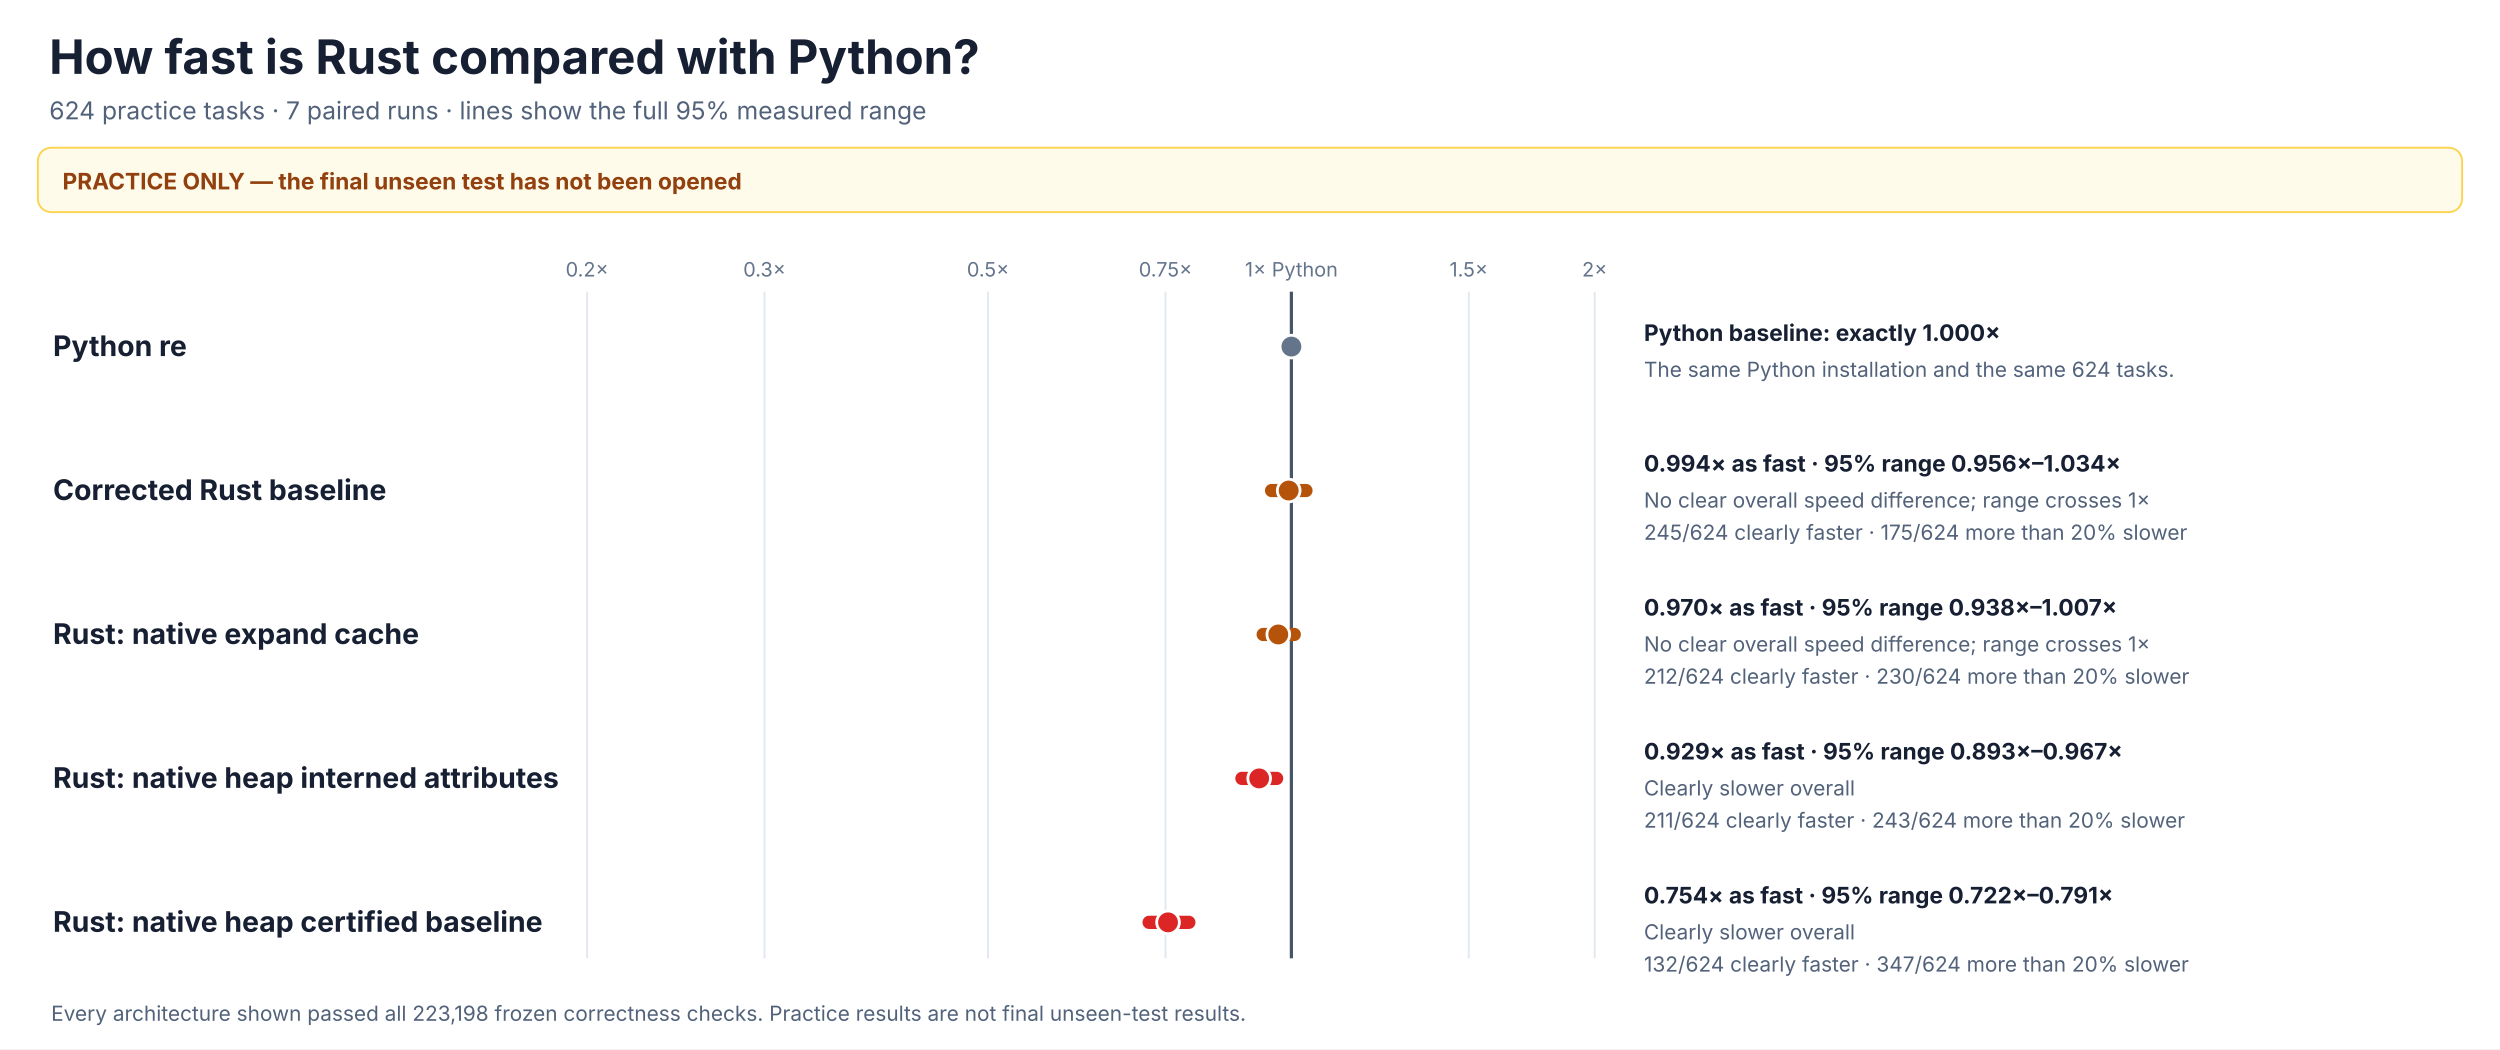
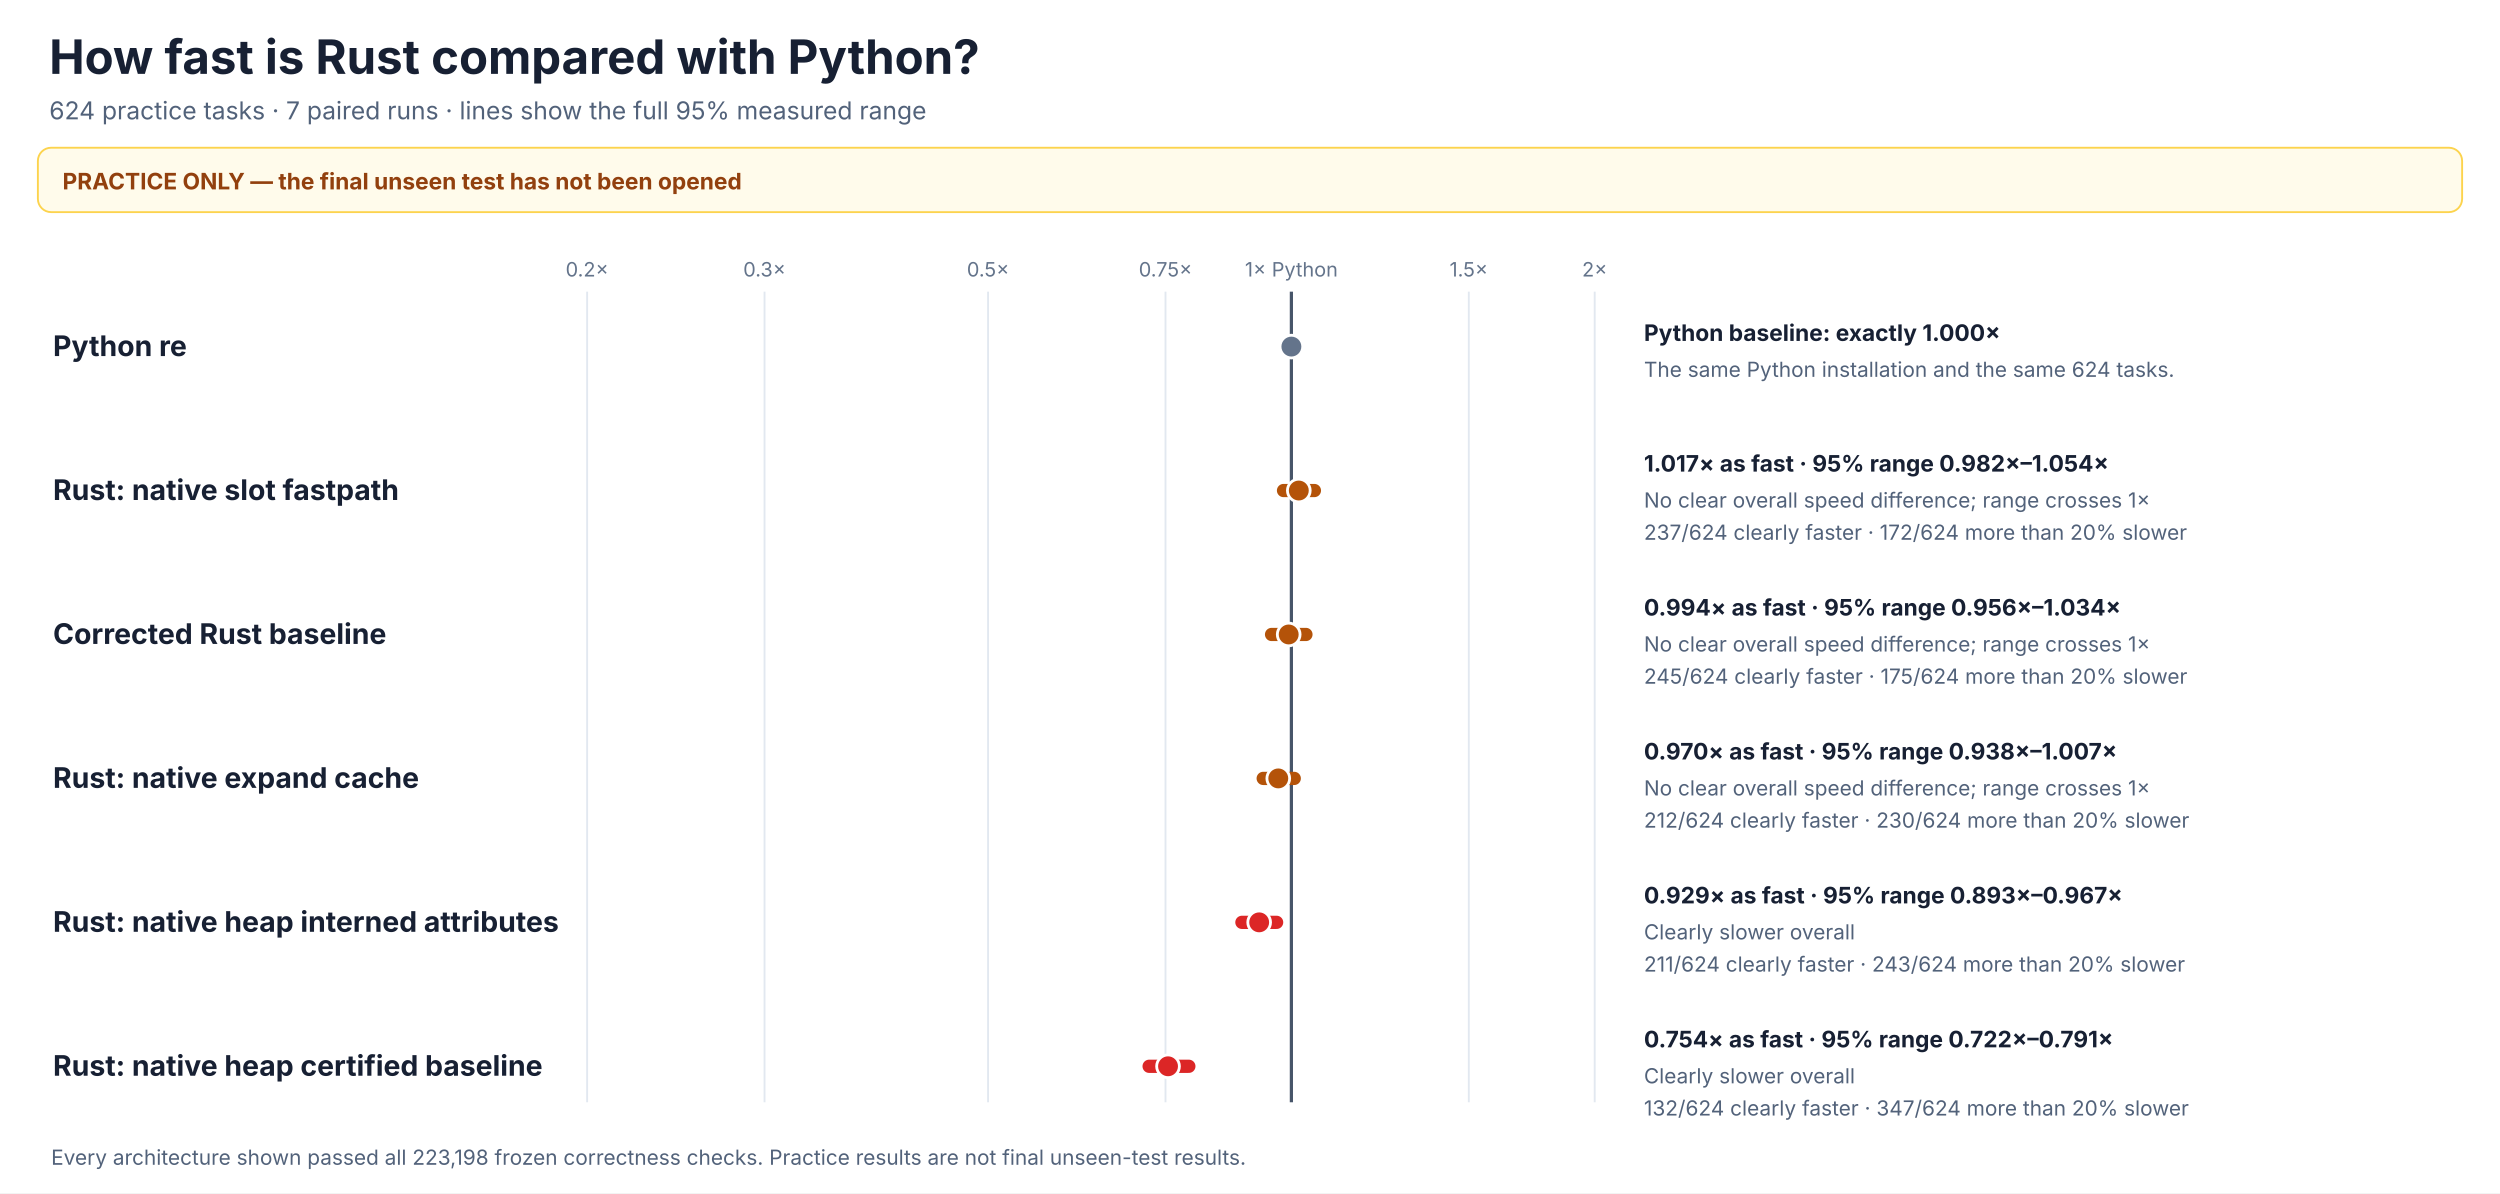
- <svg xmlns="http://www.w3.org/2000/svg" width="1320" height="554" viewBox="0 0 1320 554" role="img" aria-label="How fast is Rust compared with Python?">
+ <svg xmlns="http://www.w3.org/2000/svg" width="1320" height="630" viewBox="0 0 1320 630" role="img" aria-label="How fast is Rust compared with Python?">
  <rect width="100%" height="100%" fill="#ffffff" />
  <style>text{font-family:system-ui,-apple-system,BlinkMacSystemFont,"Segoe UI",sans-serif;fill:#172033}.title{font-size:25px;font-weight:750}.sub{font-size:13px;fill:#52627a}.head{font-size:15px;font-weight:700}.label{font-size:12px}.small{font-size:11px;fill:#52627a}.value{font-size:12px;font-weight:700}.tick{font-size:10.5px;fill:#64748b}.banner{font-size:12px;font-weight:700;fill:#92400e}.grid{stroke:#e2e8f0;stroke-width:1}.base{stroke:#475569;stroke-width:1.7}.panel{fill:#f8fafc;stroke:#e2e8f0;stroke-width:1}</style>
  <text x="26" y="39" class="title">How fast is Rust compared with Python?</text>
  <text x="26" y="63" class="sub">624 practice tasks · 7 paired runs · lines show the full 95% measured range</text>
  <rect x="20" y="78" width="1280" height="34" rx="7" fill="#fffbeb" stroke="#fcd34d" />
  <text x="33" y="100" class="banner">PRACTICE ONLY — the final unseen test has not been opened</text>
-   <line x1="310.00" y1="154" x2="310.00" y2="506" class="grid" />
+   <line x1="310.00" y1="154" x2="310.00" y2="582" class="grid" />
  <text x="310.00" y="146" text-anchor="middle" class="tick">0.2×</text>
-   <line x1="403.68" y1="154" x2="403.68" y2="506" class="grid" />
+   <line x1="403.68" y1="154" x2="403.68" y2="582" class="grid" />
  <text x="403.68" y="146" text-anchor="middle" class="tick">0.3×</text>
-   <line x1="521.70" y1="154" x2="521.70" y2="506" class="grid" />
+   <line x1="521.70" y1="154" x2="521.70" y2="582" class="grid" />
  <text x="521.70" y="146" text-anchor="middle" class="tick">0.5×</text>
-   <line x1="615.38" y1="154" x2="615.38" y2="506" class="grid" />
+   <line x1="615.38" y1="154" x2="615.38" y2="582" class="grid" />
  <text x="615.38" y="146" text-anchor="middle" class="tick">0.75×</text>
-   <line x1="681.85" y1="154" x2="681.85" y2="506" class="base" />
+   <line x1="681.85" y1="154" x2="681.85" y2="582" class="base" />
  <text x="681.85" y="146" text-anchor="middle" class="tick">1× Python</text>
-   <line x1="775.53" y1="154" x2="775.53" y2="506" class="grid" />
+   <line x1="775.53" y1="154" x2="775.53" y2="582" class="grid" />
  <text x="775.53" y="146" text-anchor="middle" class="tick">1.5×</text>
-   <line x1="842.00" y1="154" x2="842.00" y2="506" class="grid" />
+   <line x1="842.00" y1="154" x2="842.00" y2="582" class="grid" />
  <text x="842.00" y="146" text-anchor="middle" class="tick">2×</text>
  <text x="28" y="188" class="head">Python re</text>
  <circle cx="681.85" cy="183" r="6" fill="#64748b" stroke="#ffffff" stroke-width="1.5" />
  <text x="868" y="180" class="value">Python baseline: exactly 1.000×</text>
  <text x="868" y="199" class="small">The same Python installation and the same 624 tasks.</text>
-   <text x="28" y="264" class="head">Corrected Rust baseline</text>
-   <line x1="671.39" y1="259" x2="689.53" y2="259" stroke="#b45309" stroke-width="7" stroke-linecap="round" />
-   <circle cx="680.43" cy="259" r="6" fill="#b45309" stroke="#ffffff" stroke-width="1.5" />
-   <text x="868" y="249" class="value">0.994× as fast · 95% range 0.956×–1.034×</text>
+   <text x="28" y="264" class="head">Rust: native slot fastpath</text>
+   <line x1="677.70" y1="259" x2="694.00" y2="259" stroke="#b45309" stroke-width="7" stroke-linecap="round" />
+   <circle cx="685.77" cy="259" r="6" fill="#b45309" stroke="#ffffff" stroke-width="1.5" />
+   <text x="868" y="249" class="value">1.017× as fast · 95% range 0.982×–1.054×</text>
  <text x="868" y="268" class="small">No clear overall speed difference; range crosses 1×</text>
-   <text x="868" y="285" class="small">245/624 clearly faster · 175/624 more than 20% slower</text>
-   <text x="28" y="340" class="head">Rust: native expand cache</text>
-   <line x1="666.97" y1="335" x2="683.36" y2="335" stroke="#b45309" stroke-width="7" stroke-linecap="round" />
-   <circle cx="674.93" cy="335" r="6" fill="#b45309" stroke="#ffffff" stroke-width="1.5" />
-   <text x="868" y="325" class="value">0.970× as fast · 95% range 0.938×–1.007×</text>
+   <text x="868" y="285" class="small">237/624 clearly faster · 172/624 more than 20% slower</text>
+   <text x="28" y="340" class="head">Corrected Rust baseline</text>
+   <line x1="671.39" y1="335" x2="689.53" y2="335" stroke="#b45309" stroke-width="7" stroke-linecap="round" />
+   <circle cx="680.43" cy="335" r="6" fill="#b45309" stroke="#ffffff" stroke-width="1.5" />
+   <text x="868" y="325" class="value">0.994× as fast · 95% range 0.956×–1.034×</text>
  <text x="868" y="344" class="small">No clear overall speed difference; range crosses 1×</text>
-   <text x="868" y="361" class="small">212/624 clearly faster · 230/624 more than 20% slower</text>
-   <text x="28" y="416" class="head">Rust: native heap interned attributes</text>
-   <line x1="655.73" y1="411" x2="674.05" y2="411" stroke="#dc2626" stroke-width="7" stroke-linecap="round" />
-   <circle cx="664.84" cy="411" r="6" fill="#dc2626" stroke="#ffffff" stroke-width="1.5" />
-   <text x="868" y="401" class="value">0.929× as fast · 95% range 0.893×–0.967×</text>
-   <text x="868" y="420" class="small">Clearly slower overall</text>
-   <text x="868" y="437" class="small">211/624 clearly faster · 243/624 more than 20% slower</text>
-   <text x="28" y="492" class="head">Rust: native heap certified baseline</text>
-   <line x1="606.74" y1="487" x2="627.71" y2="487" stroke="#dc2626" stroke-width="7" stroke-linecap="round" />
-   <circle cx="616.72" cy="487" r="6" fill="#dc2626" stroke="#ffffff" stroke-width="1.5" />
-   <text x="868" y="477" class="value">0.754× as fast · 95% range 0.722×–0.791×</text>
+   <text x="868" y="361" class="small">245/624 clearly faster · 175/624 more than 20% slower</text>
+   <text x="28" y="416" class="head">Rust: native expand cache</text>
+   <line x1="666.97" y1="411" x2="683.36" y2="411" stroke="#b45309" stroke-width="7" stroke-linecap="round" />
+   <circle cx="674.93" cy="411" r="6" fill="#b45309" stroke="#ffffff" stroke-width="1.5" />
+   <text x="868" y="401" class="value">0.970× as fast · 95% range 0.938×–1.007×</text>
+   <text x="868" y="420" class="small">No clear overall speed difference; range crosses 1×</text>
+   <text x="868" y="437" class="small">212/624 clearly faster · 230/624 more than 20% slower</text>
+   <text x="28" y="492" class="head">Rust: native heap interned attributes</text>
+   <line x1="655.73" y1="487" x2="674.05" y2="487" stroke="#dc2626" stroke-width="7" stroke-linecap="round" />
+   <circle cx="664.84" cy="487" r="6" fill="#dc2626" stroke="#ffffff" stroke-width="1.5" />
+   <text x="868" y="477" class="value">0.929× as fast · 95% range 0.893×–0.967×</text>
  <text x="868" y="496" class="small">Clearly slower overall</text>
-   <text x="868" y="513" class="small">132/624 clearly faster · 347/624 more than 20% slower</text>
-   <text x="27" y="539" class="small">Every architecture shown passed all 223,198 frozen correctness checks. Practice results are not final unseen-test results.</text>
+   <text x="868" y="513" class="small">211/624 clearly faster · 243/624 more than 20% slower</text>
+   <text x="28" y="568" class="head">Rust: native heap certified baseline</text>
+   <line x1="606.74" y1="563" x2="627.71" y2="563" stroke="#dc2626" stroke-width="7" stroke-linecap="round" />
+   <circle cx="616.72" cy="563" r="6" fill="#dc2626" stroke="#ffffff" stroke-width="1.5" />
+   <text x="868" y="553" class="value">0.754× as fast · 95% range 0.722×–0.791×</text>
+   <text x="868" y="572" class="small">Clearly slower overall</text>
+   <text x="868" y="589" class="small">132/624 clearly faster · 347/624 more than 20% slower</text>
+   <text x="27" y="615" class="small">Every architecture shown passed all 223,198 frozen correctness checks. Practice results are not final unseen-test results.</text>
</svg>
